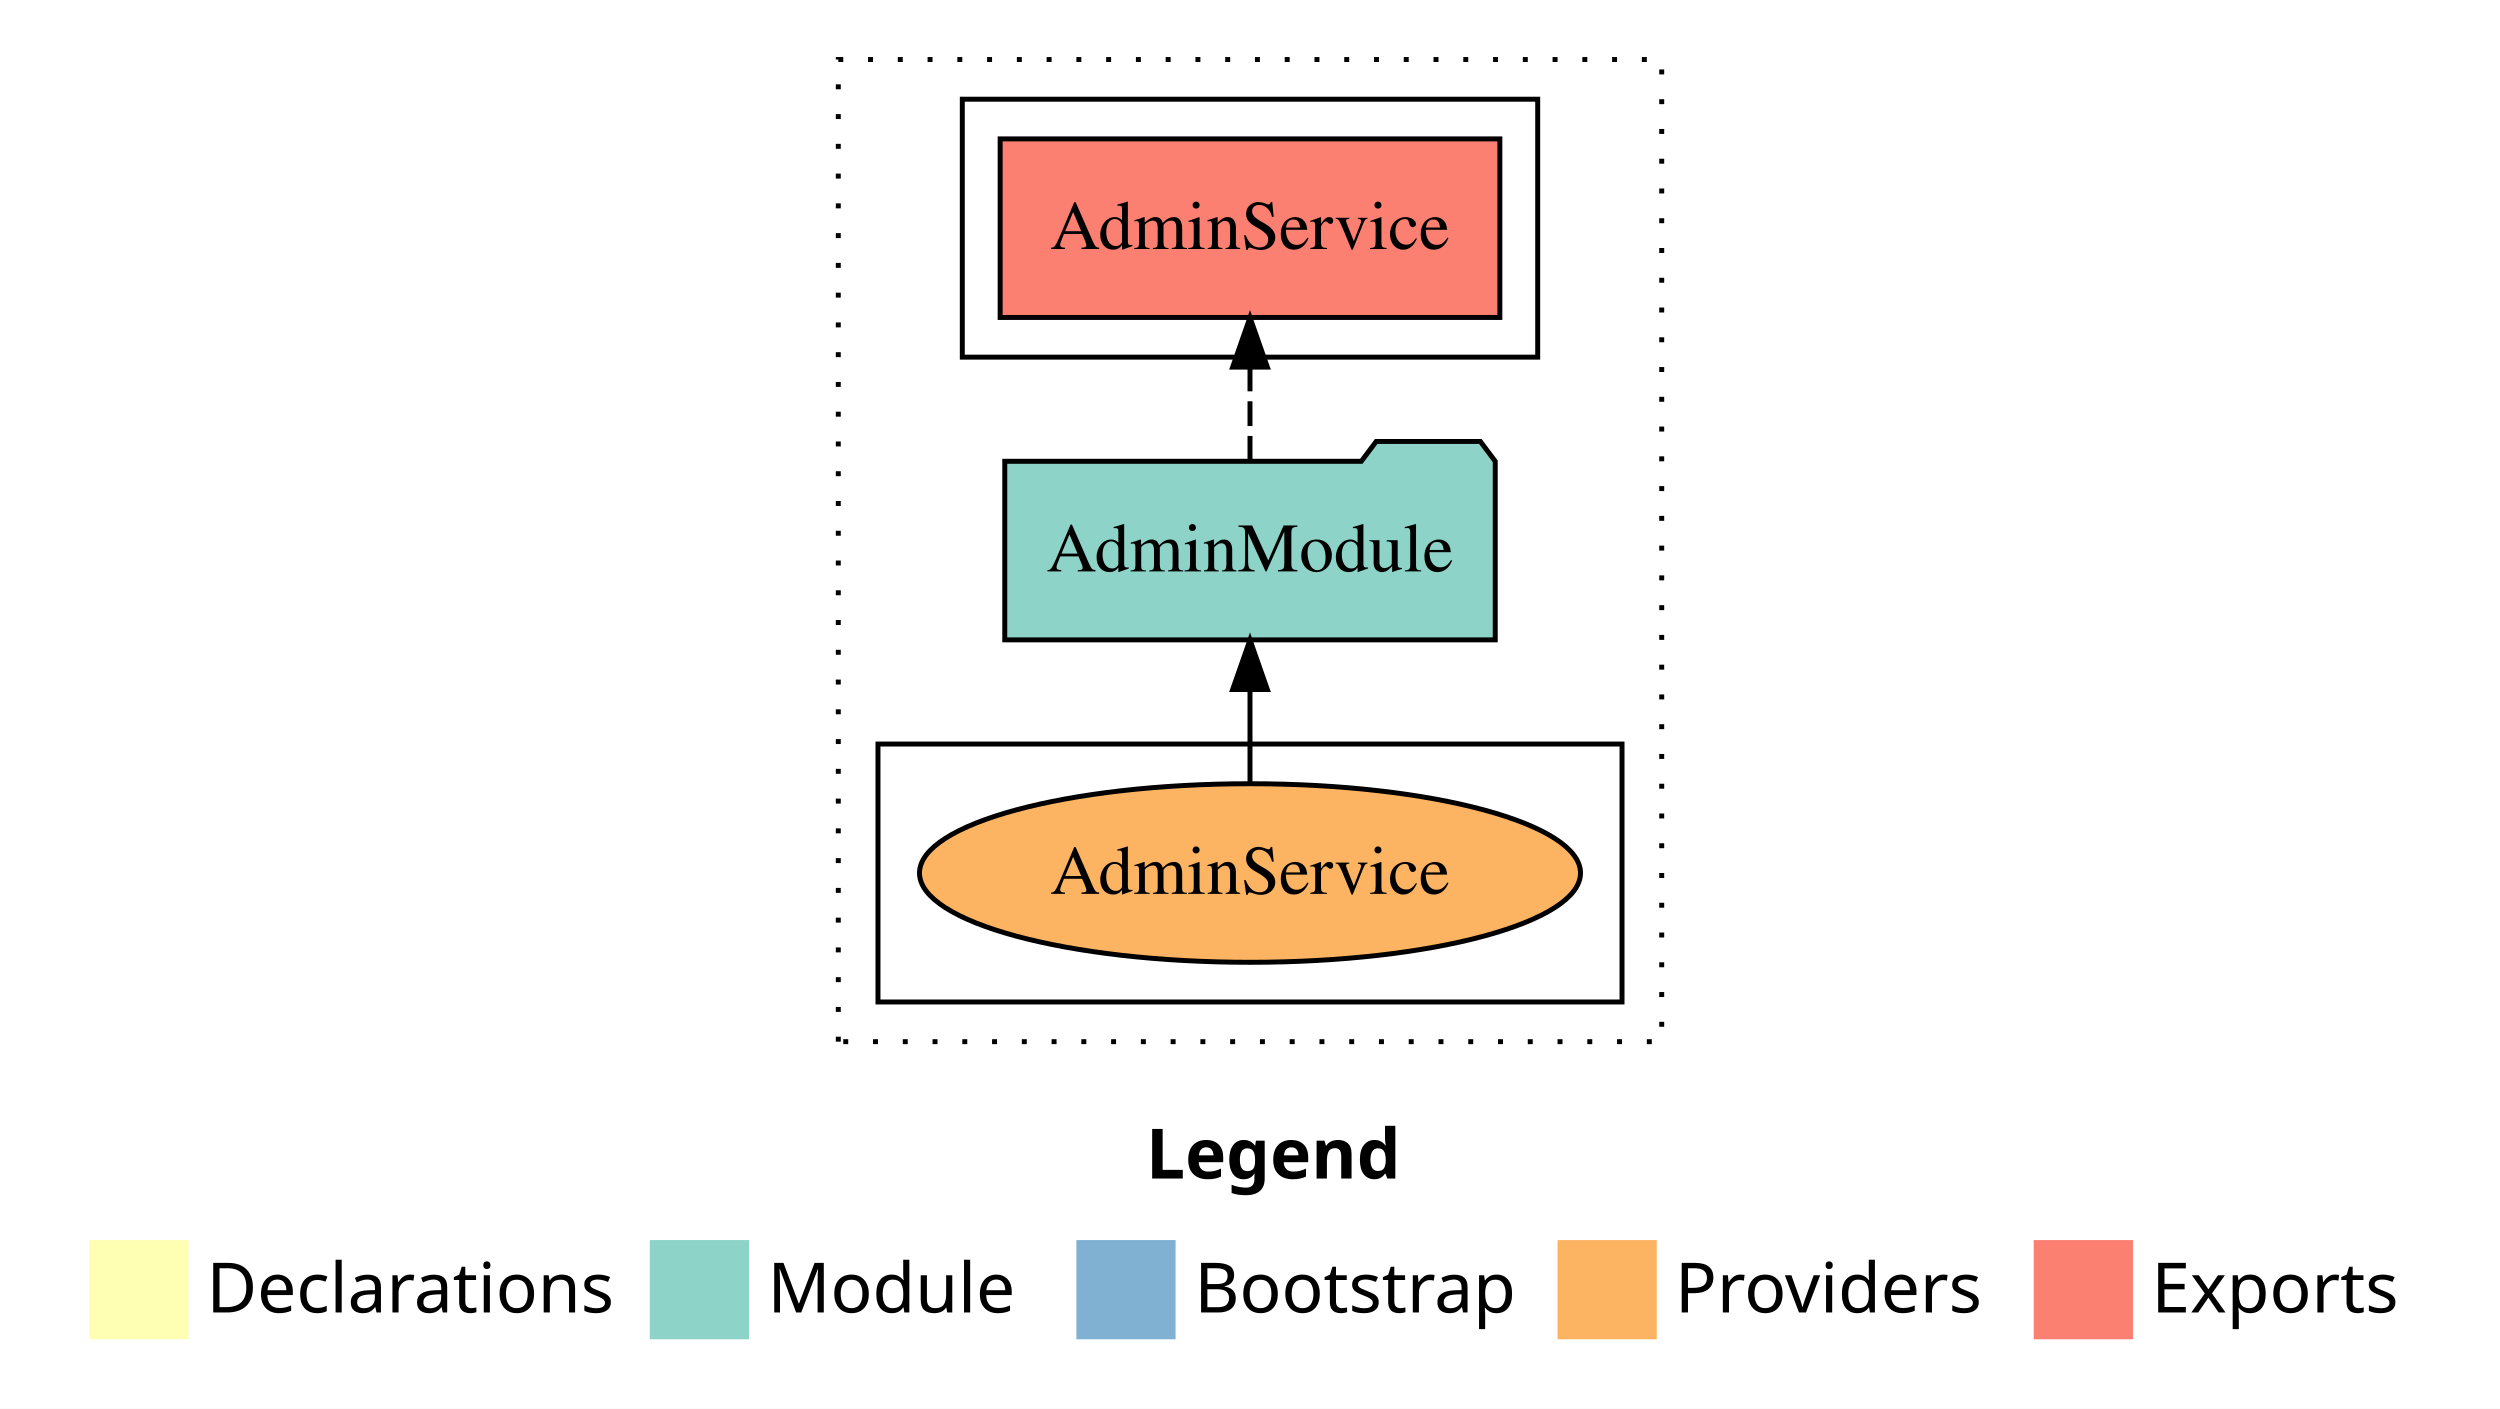
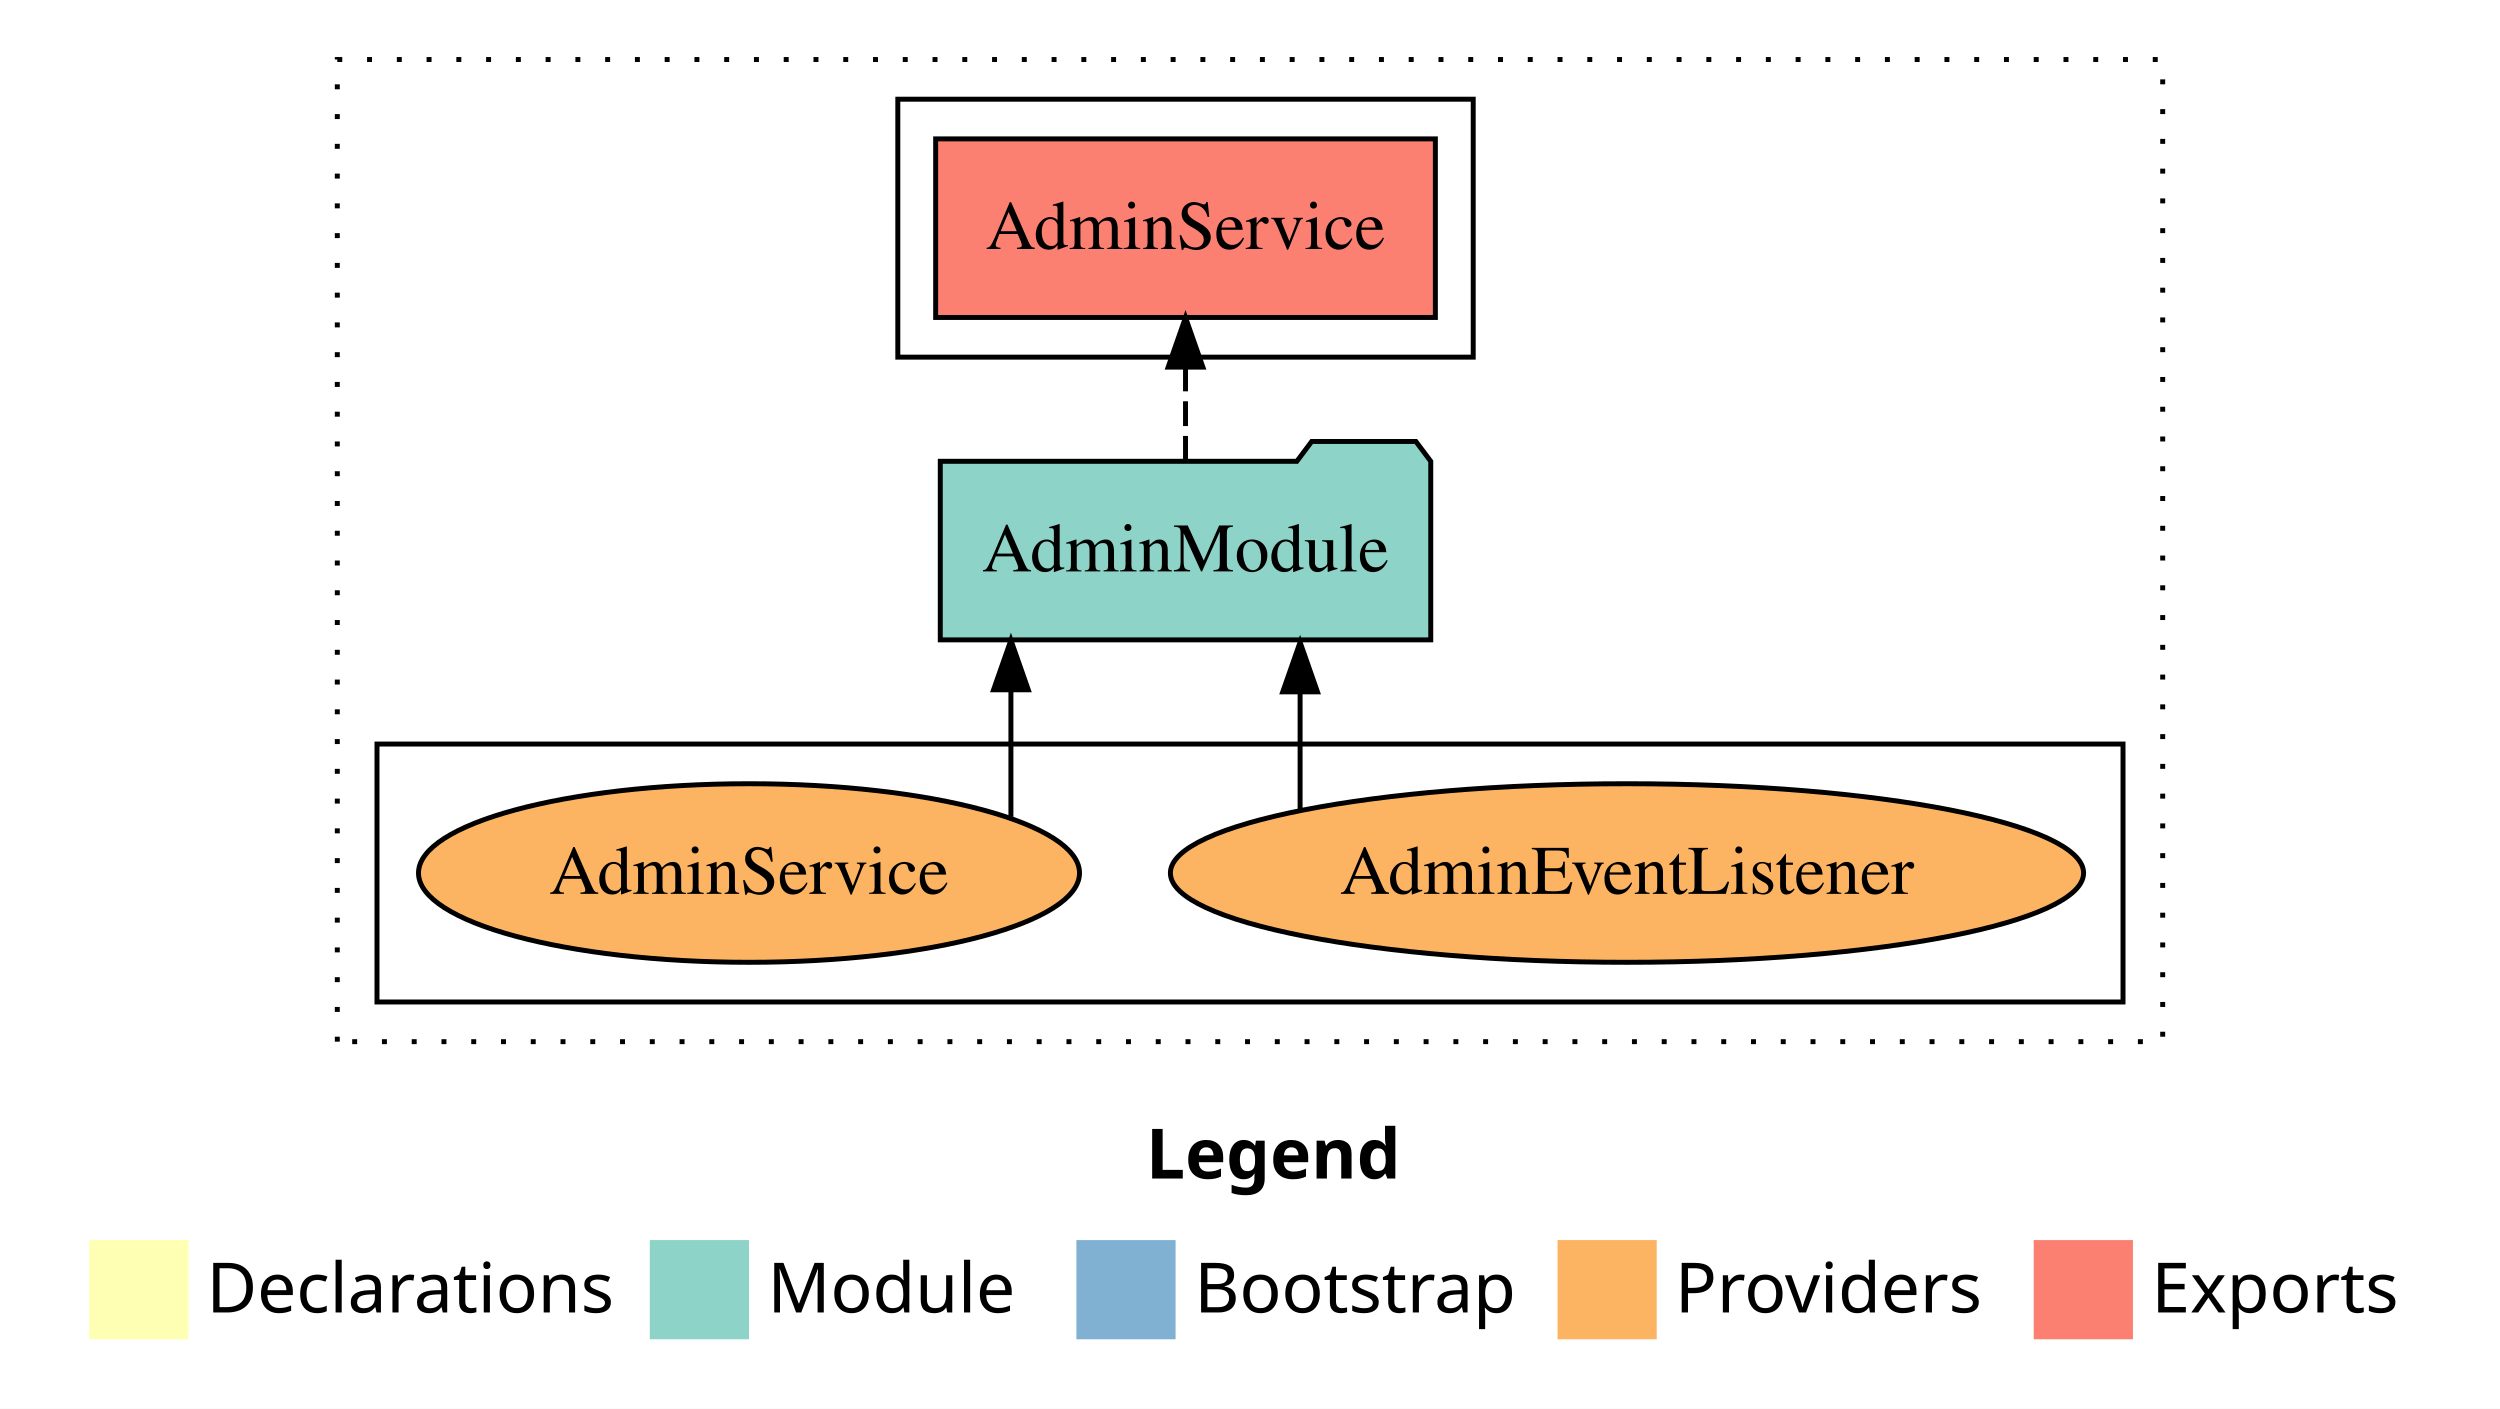
<svg xmlns="http://www.w3.org/2000/svg" width="504pt" height="284pt" viewBox="0.00 0.00 504.00 284.00">
  <g id="graph0" class="graph" transform="scale(1 1) rotate(0) translate(4 280)">
    <polygon fill="white" stroke="transparent" points="-4,4 -4,-280 500,-280 500,4 -4,4" />
    <text text-anchor="start" x="227.01" y="-42.4" font-family="Times-12" font-weight="bold" font-size="14.00">Legend</text>
    <polygon fill="#ffffb3" stroke="transparent" points="14,-10 14,-30 34,-30 34,-10 14,-10" />
    <text text-anchor="start" x="37.63" y="-15.4" font-family="Times-12" font-size="14.00">  Declarations</text>
    <polygon fill="#8dd3c7" stroke="transparent" points="127,-10 127,-30 147,-30 147,-10 127,-10" />
    <text text-anchor="start" x="150.73" y="-15.4" font-family="Times-12" font-size="14.00">  Module</text>
    <polygon fill="#80b1d3" stroke="transparent" points="213,-10 213,-30 233,-30 233,-10 213,-10" />
    <text text-anchor="start" x="236.78" y="-15.4" font-family="Times-12" font-size="14.00">  Bootstrap</text>
    <polygon fill="#fdb462" stroke="transparent" points="310,-10 310,-30 330,-30 330,-10 310,-10" />
    <text text-anchor="start" x="333.67" y="-15.4" font-family="Times-12" font-size="14.00">  Providers</text>
    <polygon fill="#fb8072" stroke="transparent" points="406,-10 406,-30 426,-30 426,-10 406,-10" />
    <text text-anchor="start" x="429.73" y="-15.4" font-family="Times-12" font-size="14.00">  Exports</text>
    <g id="clust1" class="cluster">
-       <polygon fill="none" stroke="black" stroke-dasharray="1,5" points="165,-70 165,-268 331,-268 331,-70 165,-70" />
+       <polygon fill="none" stroke="black" stroke-dasharray="1,5" points="64,-70 64,-268 432,-268 432,-70 64,-70" />
+     </g>
+     <g id="clust6" class="cluster">
+       <polygon fill="none" stroke="black" points="72,-78 72,-130 424,-130 424,-78 72,-78" />
    </g>
    <g id="clust4" class="cluster">
-       <polygon fill="none" stroke="black" points="190,-208 190,-260 306,-260 306,-208 190,-208" />
-     </g>
-     <g id="clust6" class="cluster">
-       <polygon fill="none" stroke="black" points="173,-78 173,-130 323,-130 323,-78 173,-78" />
+       <polygon fill="none" stroke="black" points="177,-208 177,-260 293,-260 293,-208 177,-208" />
    </g>
    <g id="node1" class="node">
-       <polygon fill="#fb8072" stroke="black" points="298.37,-252 197.63,-252 197.63,-216 298.37,-216 298.37,-252" />
-       <text text-anchor="middle" x="248" y="-229.8" font-family="Times,serif" font-size="14.00">AdminService </text>
+       <polygon fill="#fb8072" stroke="black" points="285.37,-252 184.63,-252 184.63,-216 285.37,-216 285.37,-252" />
+       <text text-anchor="middle" x="235" y="-229.8" font-family="Times,serif" font-size="14.00">AdminService </text>
    </g>
    <g id="node2" class="node">
-       <polygon fill="#8dd3c7" stroke="black" points="297.44,-187 294.44,-191 273.44,-191 270.44,-187 198.56,-187 198.56,-151 297.44,-151 297.44,-187" />
-       <text text-anchor="middle" x="248" y="-164.8" font-family="Times,serif" font-size="14.00">AdminModule</text>
+       <polygon fill="#8dd3c7" stroke="black" points="284.44,-187 281.44,-191 260.44,-191 257.44,-187 185.56,-187 185.56,-151 284.44,-151 284.44,-187" />
+       <text text-anchor="middle" x="235" y="-164.8" font-family="Times,serif" font-size="14.00">AdminModule</text>
    </g>
    <g id="edge1" class="edge">
-       <path fill="none" stroke="black" stroke-dasharray="5,2" d="M248,-187.11C248,-187.11 248,-205.99 248,-205.99" />
-       <polygon fill="black" stroke="black" points="244.5,-205.99 248,-215.99 251.5,-205.99 244.5,-205.99" />
+       <path fill="none" stroke="black" stroke-dasharray="5,2" d="M235,-187.11C235,-187.11 235,-205.99 235,-205.99" />
+       <polygon fill="black" stroke="black" points="231.5,-205.99 235,-215.99 238.5,-205.99 231.5,-205.99" />
    </g>
    <g id="node3" class="node">
-       <ellipse fill="#fdb462" stroke="black" cx="248" cy="-104" rx="66.63" ry="18" />
-       <text text-anchor="middle" x="248" y="-99.8" font-family="Times,serif" font-size="14.00">AdminService</text>
+       <ellipse fill="#fdb462" stroke="black" cx="324" cy="-104" rx="92.05" ry="18" />
+       <text text-anchor="middle" x="324" y="-99.8" font-family="Times,serif" font-size="14.00">AdminEventListener</text>
    </g>
    <g id="edge2" class="edge">
-       <path fill="none" stroke="black" d="M248,-122.11C248,-122.11 248,-140.99 248,-140.99" />
-       <polygon fill="black" stroke="black" points="244.5,-140.99 248,-150.99 251.5,-140.99 244.5,-140.99" />
+       <path fill="none" stroke="black" d="M258.1,-116.84C258.1,-116.84 258.1,-140.52 258.1,-140.52" />
+       <polygon fill="black" stroke="black" points="254.6,-140.52 258.1,-150.52 261.6,-140.52 254.6,-140.52" />
+     </g>
+     <g id="node4" class="node">
+       <ellipse fill="#fdb462" stroke="black" cx="147" cy="-104" rx="66.63" ry="18" />
+       <text text-anchor="middle" x="147" y="-99.8" font-family="Times,serif" font-size="14.00">AdminService</text>
+     </g>
+     <g id="edge3" class="edge">
+       <path fill="none" stroke="black" d="M199.8,-115.32C199.8,-115.32 199.8,-140.94 199.8,-140.94" />
+       <polygon fill="black" stroke="black" points="196.3,-140.94 199.8,-150.94 203.3,-140.94 196.3,-140.94" />
    </g>
  </g>
</svg>
